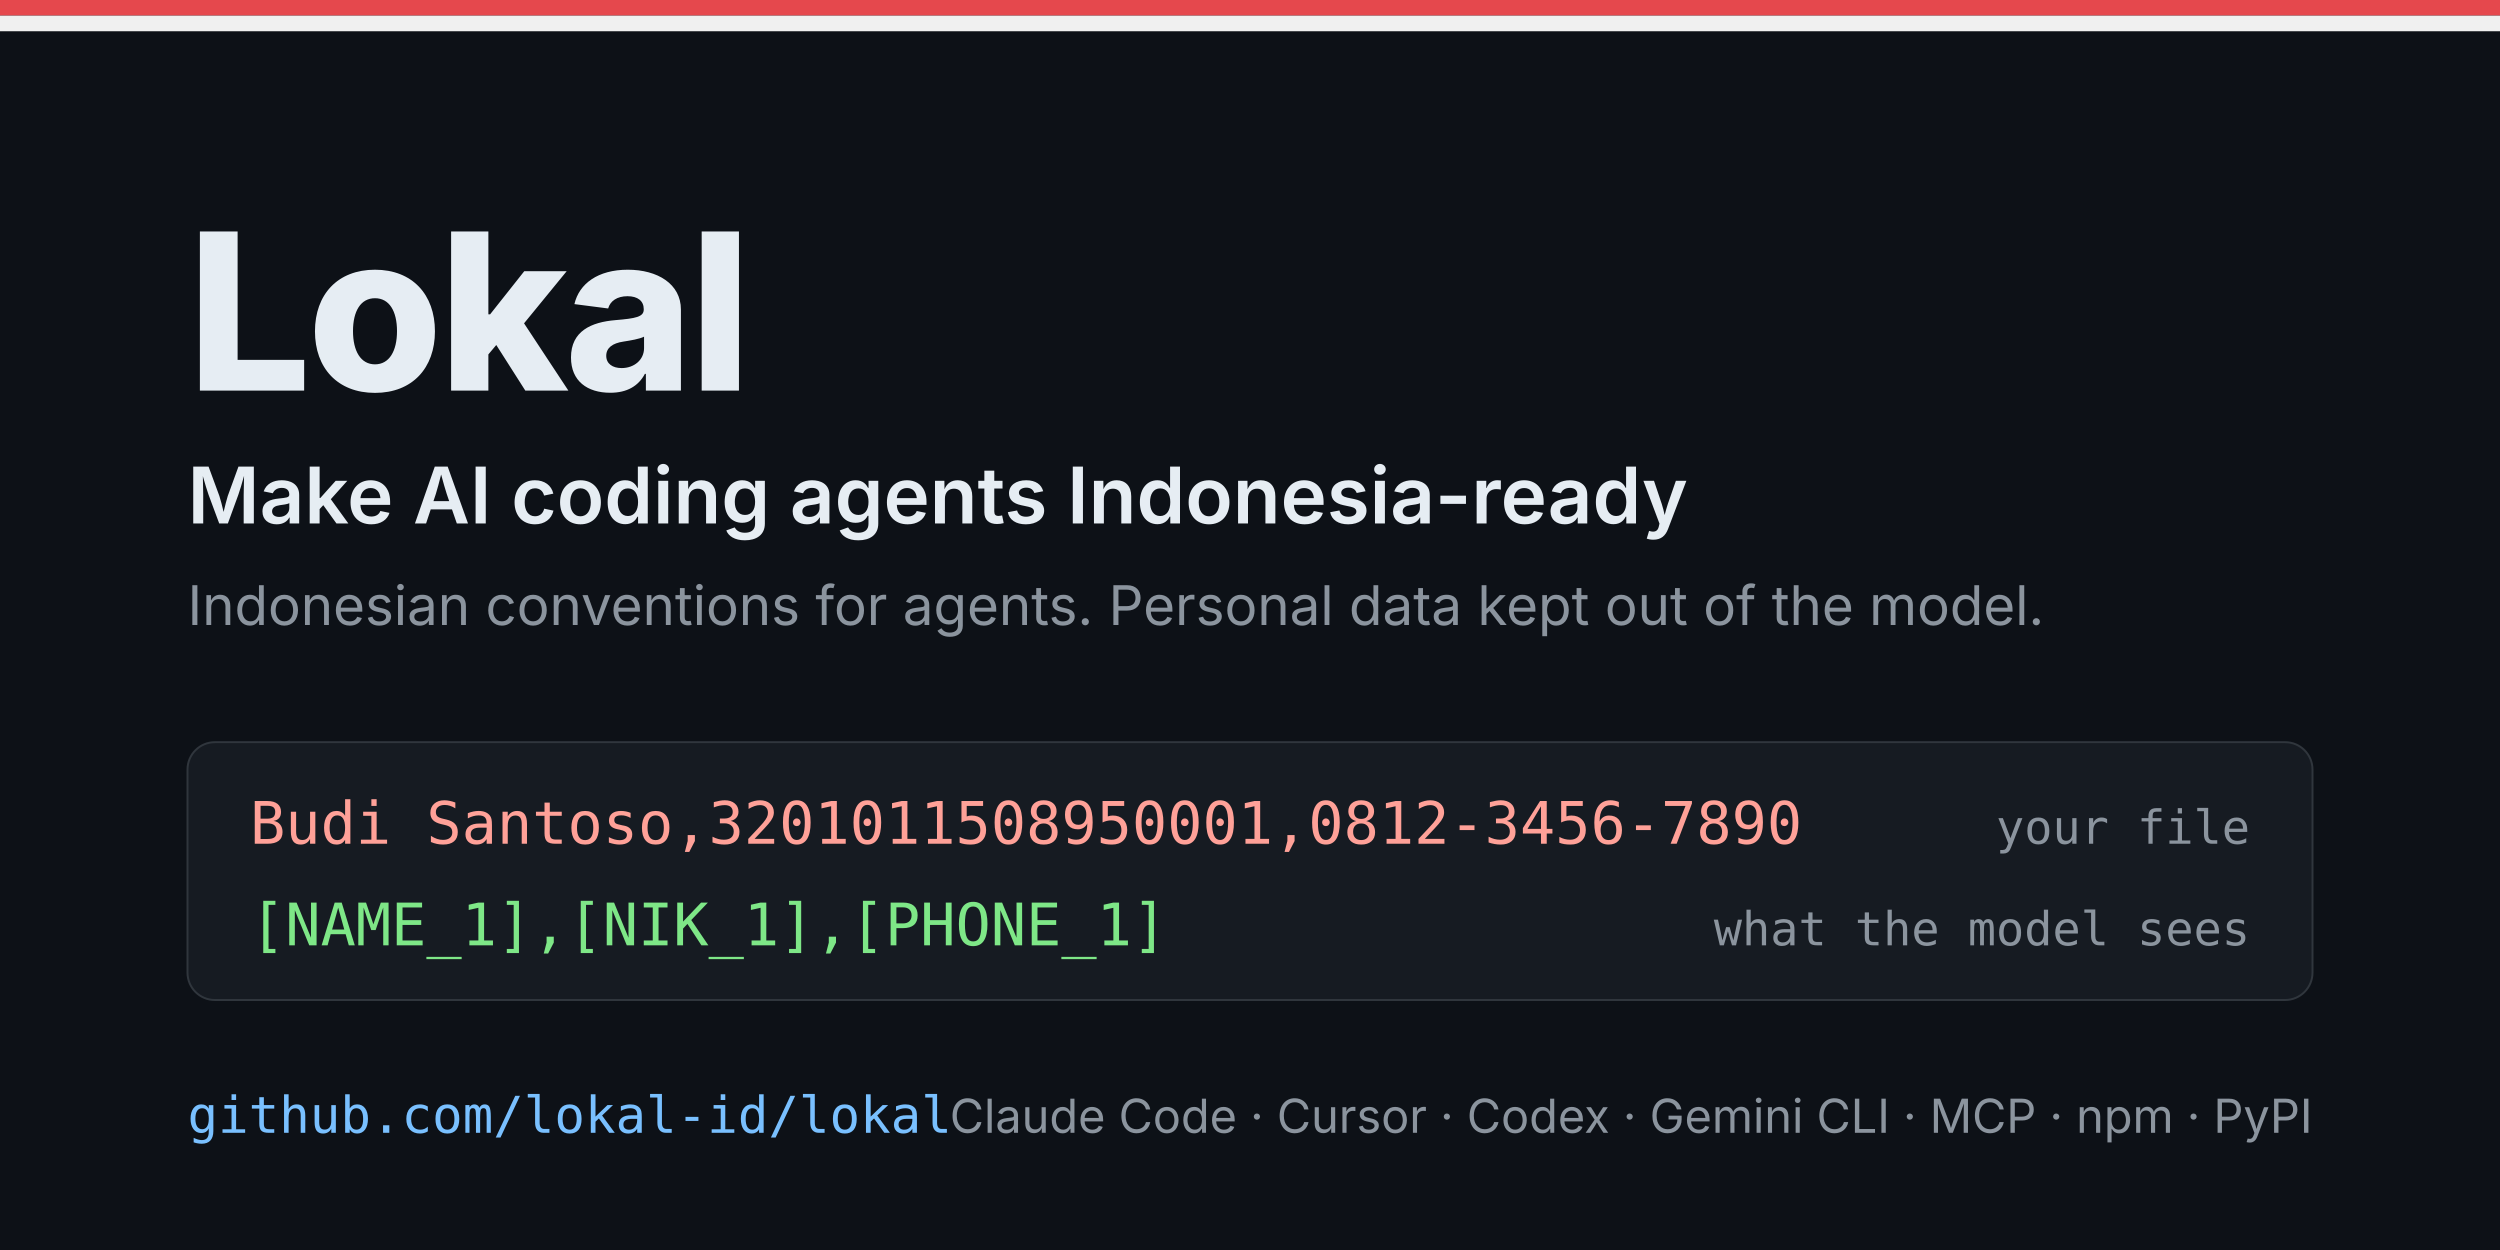
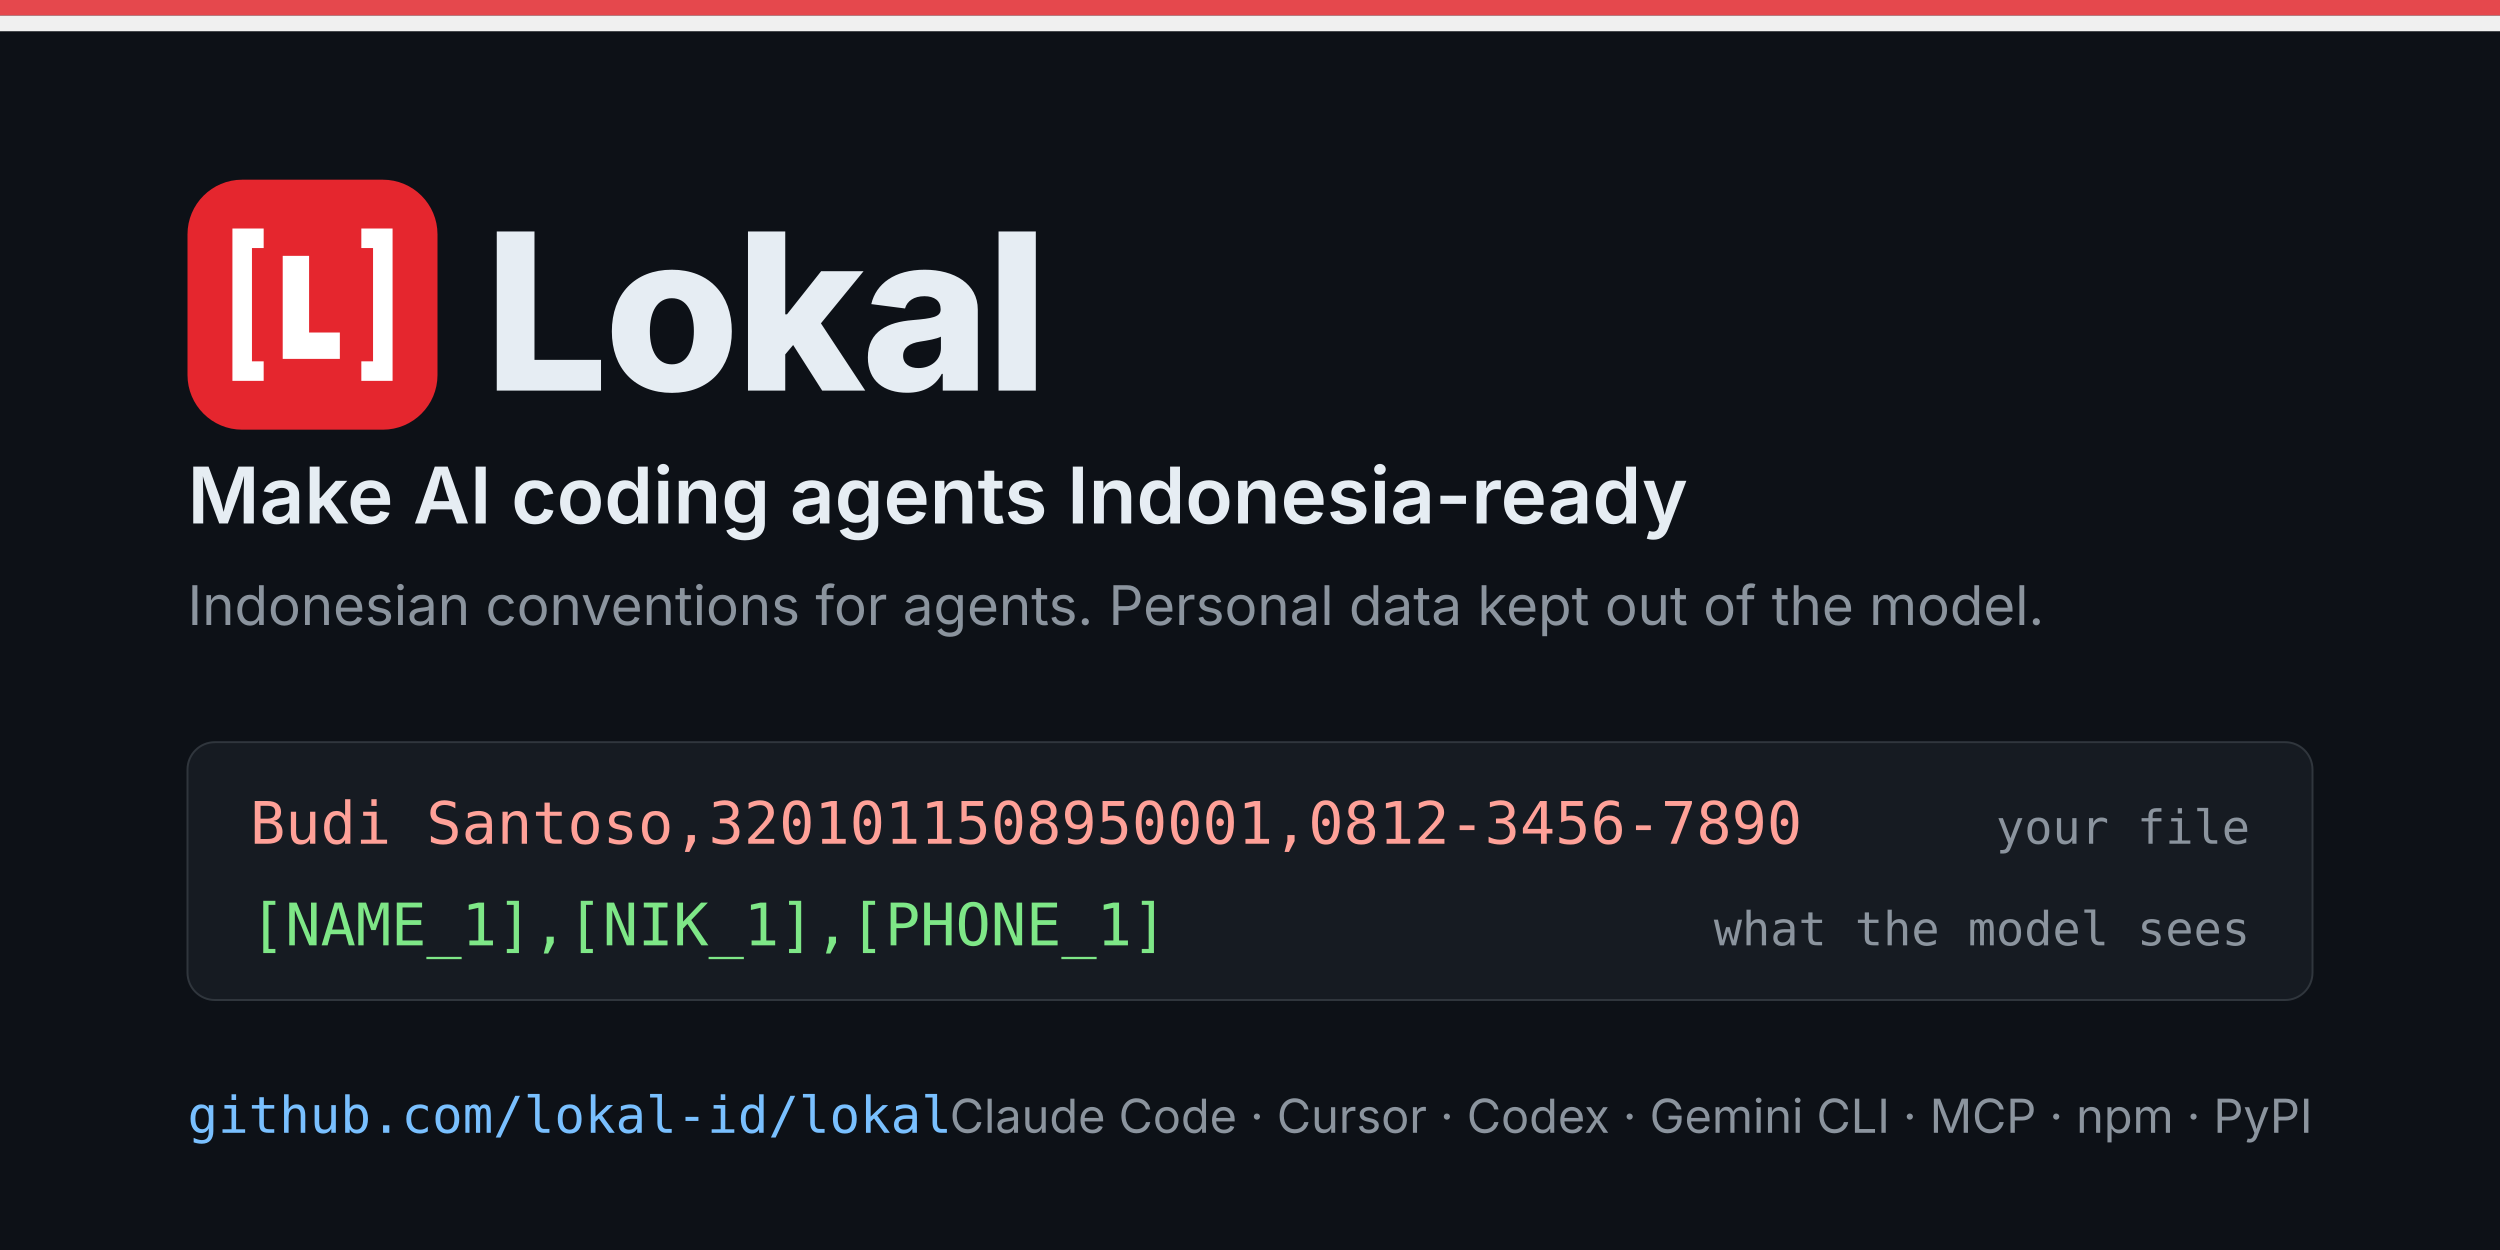
<svg xmlns="http://www.w3.org/2000/svg" viewBox="0 0 1280 640" width="1280" height="640">
  <style>
text{font-family:"Segoe UI",Inter,system-ui,-apple-system,sans-serif;fill:#e6edf3}
.mono{font-family:ui-monospace,SFMono-Regular,Menlo,Consolas,monospace}
</style>
  <rect width="1280" height="640" fill="#0d1117" />
  <rect x="0" y="0" width="1280" height="8" fill="#e5484d" />
  <rect x="0" y="8" width="1280" height="8" fill="#f0f0f0" />
-   <text x="96" y="200" style="font-size:112px;font-weight:800;letter-spacing:-2px">Lokal</text>
+   <g transform="translate(96 92) scale(0.25)">
+     <rect width="512" height="512" rx="112" fill="#E5262E" />
+     <g fill="none" stroke="#fff" stroke-linecap="butt" stroke-linejoin="miter">
+       <path d="M156 120H112V392H156" stroke-width="40" />
+       <path d="M356 120H400V392H356" stroke-width="40" />
+       <path d="M222 156V340H312" stroke-width="54" />
+     </g>
+   </g>
+   <text x="248" y="200" style="font-size:112px;font-weight:800;letter-spacing:-2px">Lokal</text>
  <text x="96" y="268" style="font-size:40px;font-weight:600">Make AI coding agents Indonesia-ready</text>
  <text x="96" y="320" style="font-size:28px;fill:#8b949e">Indonesian conventions for agents. Personal data kept out of the model.</text>
  <g class="mono" style="font-size:30px">
    <rect x="96" y="380" width="1088" height="132" rx="14" fill="#161b22" stroke="#30363d" />
    <text x="128" y="432" class="mono" style="fill:#ffa198">Budi Santoso,3201011508950001,0812-3456-7890</text>
    <text x="1152" y="432" class="mono" text-anchor="end" style="font-size:24px;fill:#8b949e">your file</text>
    <text x="128" y="484" class="mono" style="fill:#7ee787">[NAME_1],[NIK_1],[PHONE_1]</text>
    <text x="1152" y="484" class="mono" text-anchor="end" style="font-size:24px;fill:#8b949e">what the model sees</text>
  </g>
  <text x="96" y="580" class="mono" style="font-size:26px;fill:#79c0ff">github.com/lokal-id/lokal</text>
  <text x="1184" y="580" text-anchor="end" style="font-size:24px;fill:#8b949e">Claude Code · Cursor · Codex · Gemini CLI · MCP · npm · PyPI</text>
</svg>
